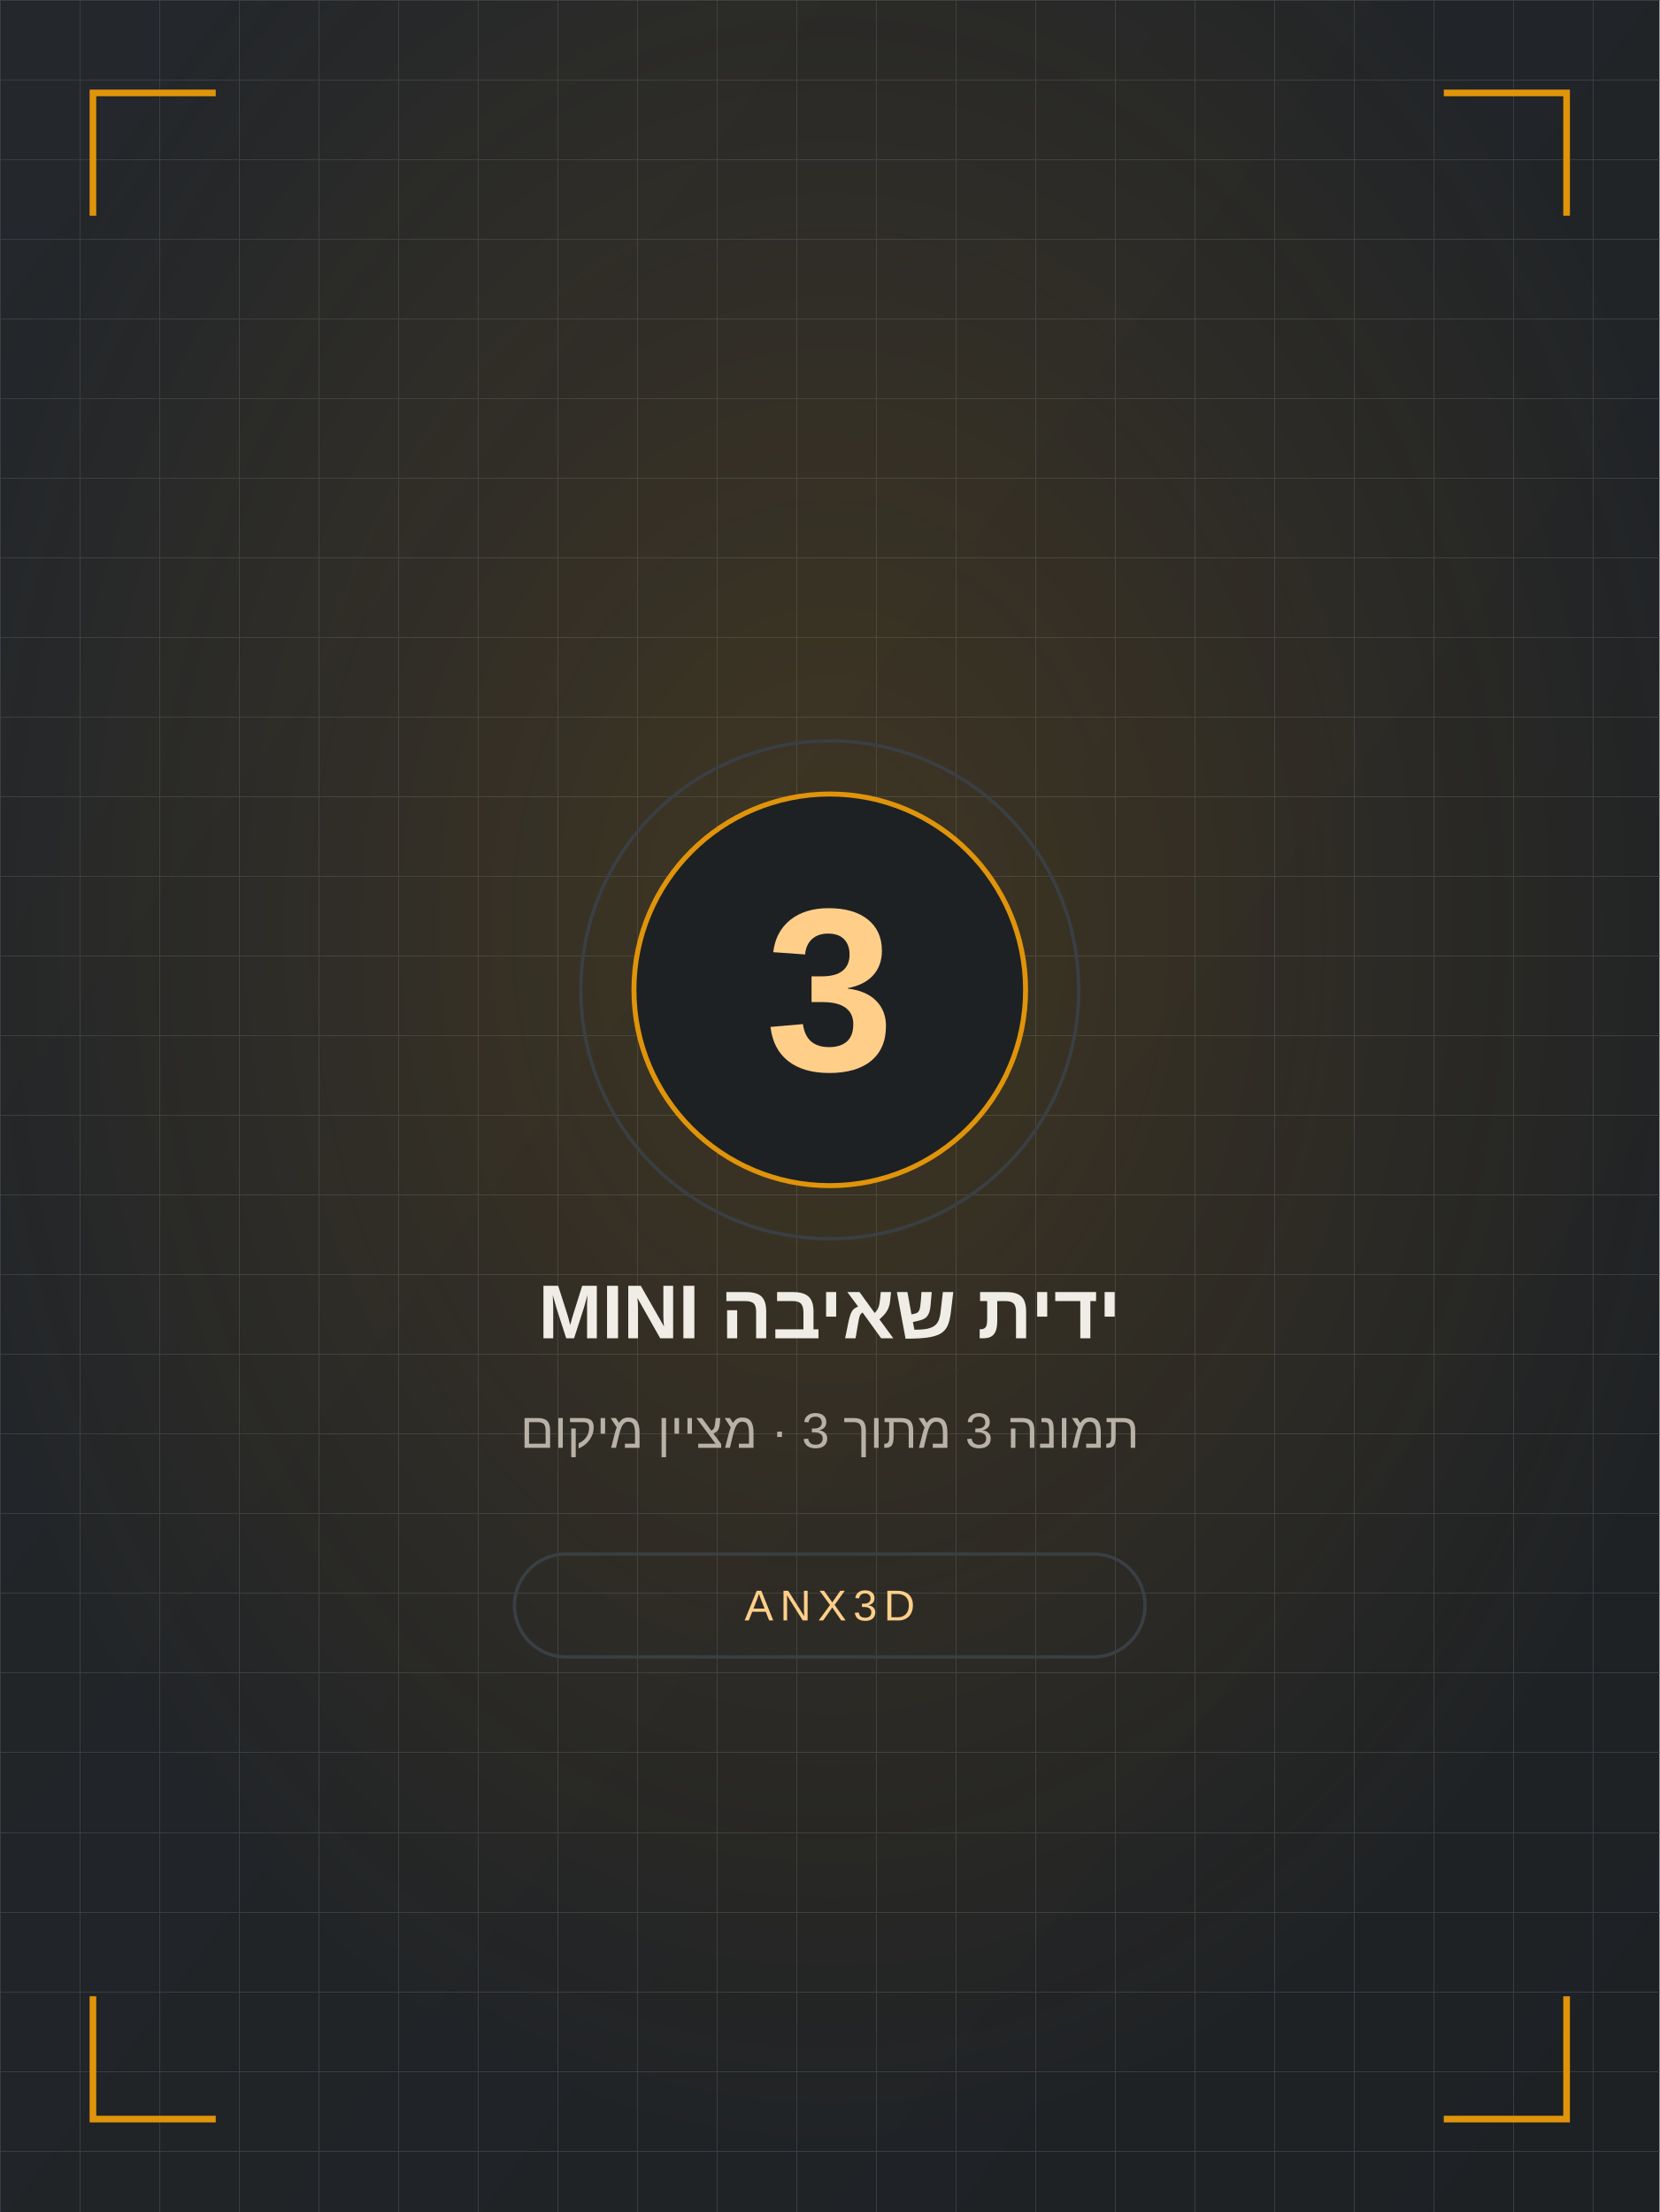
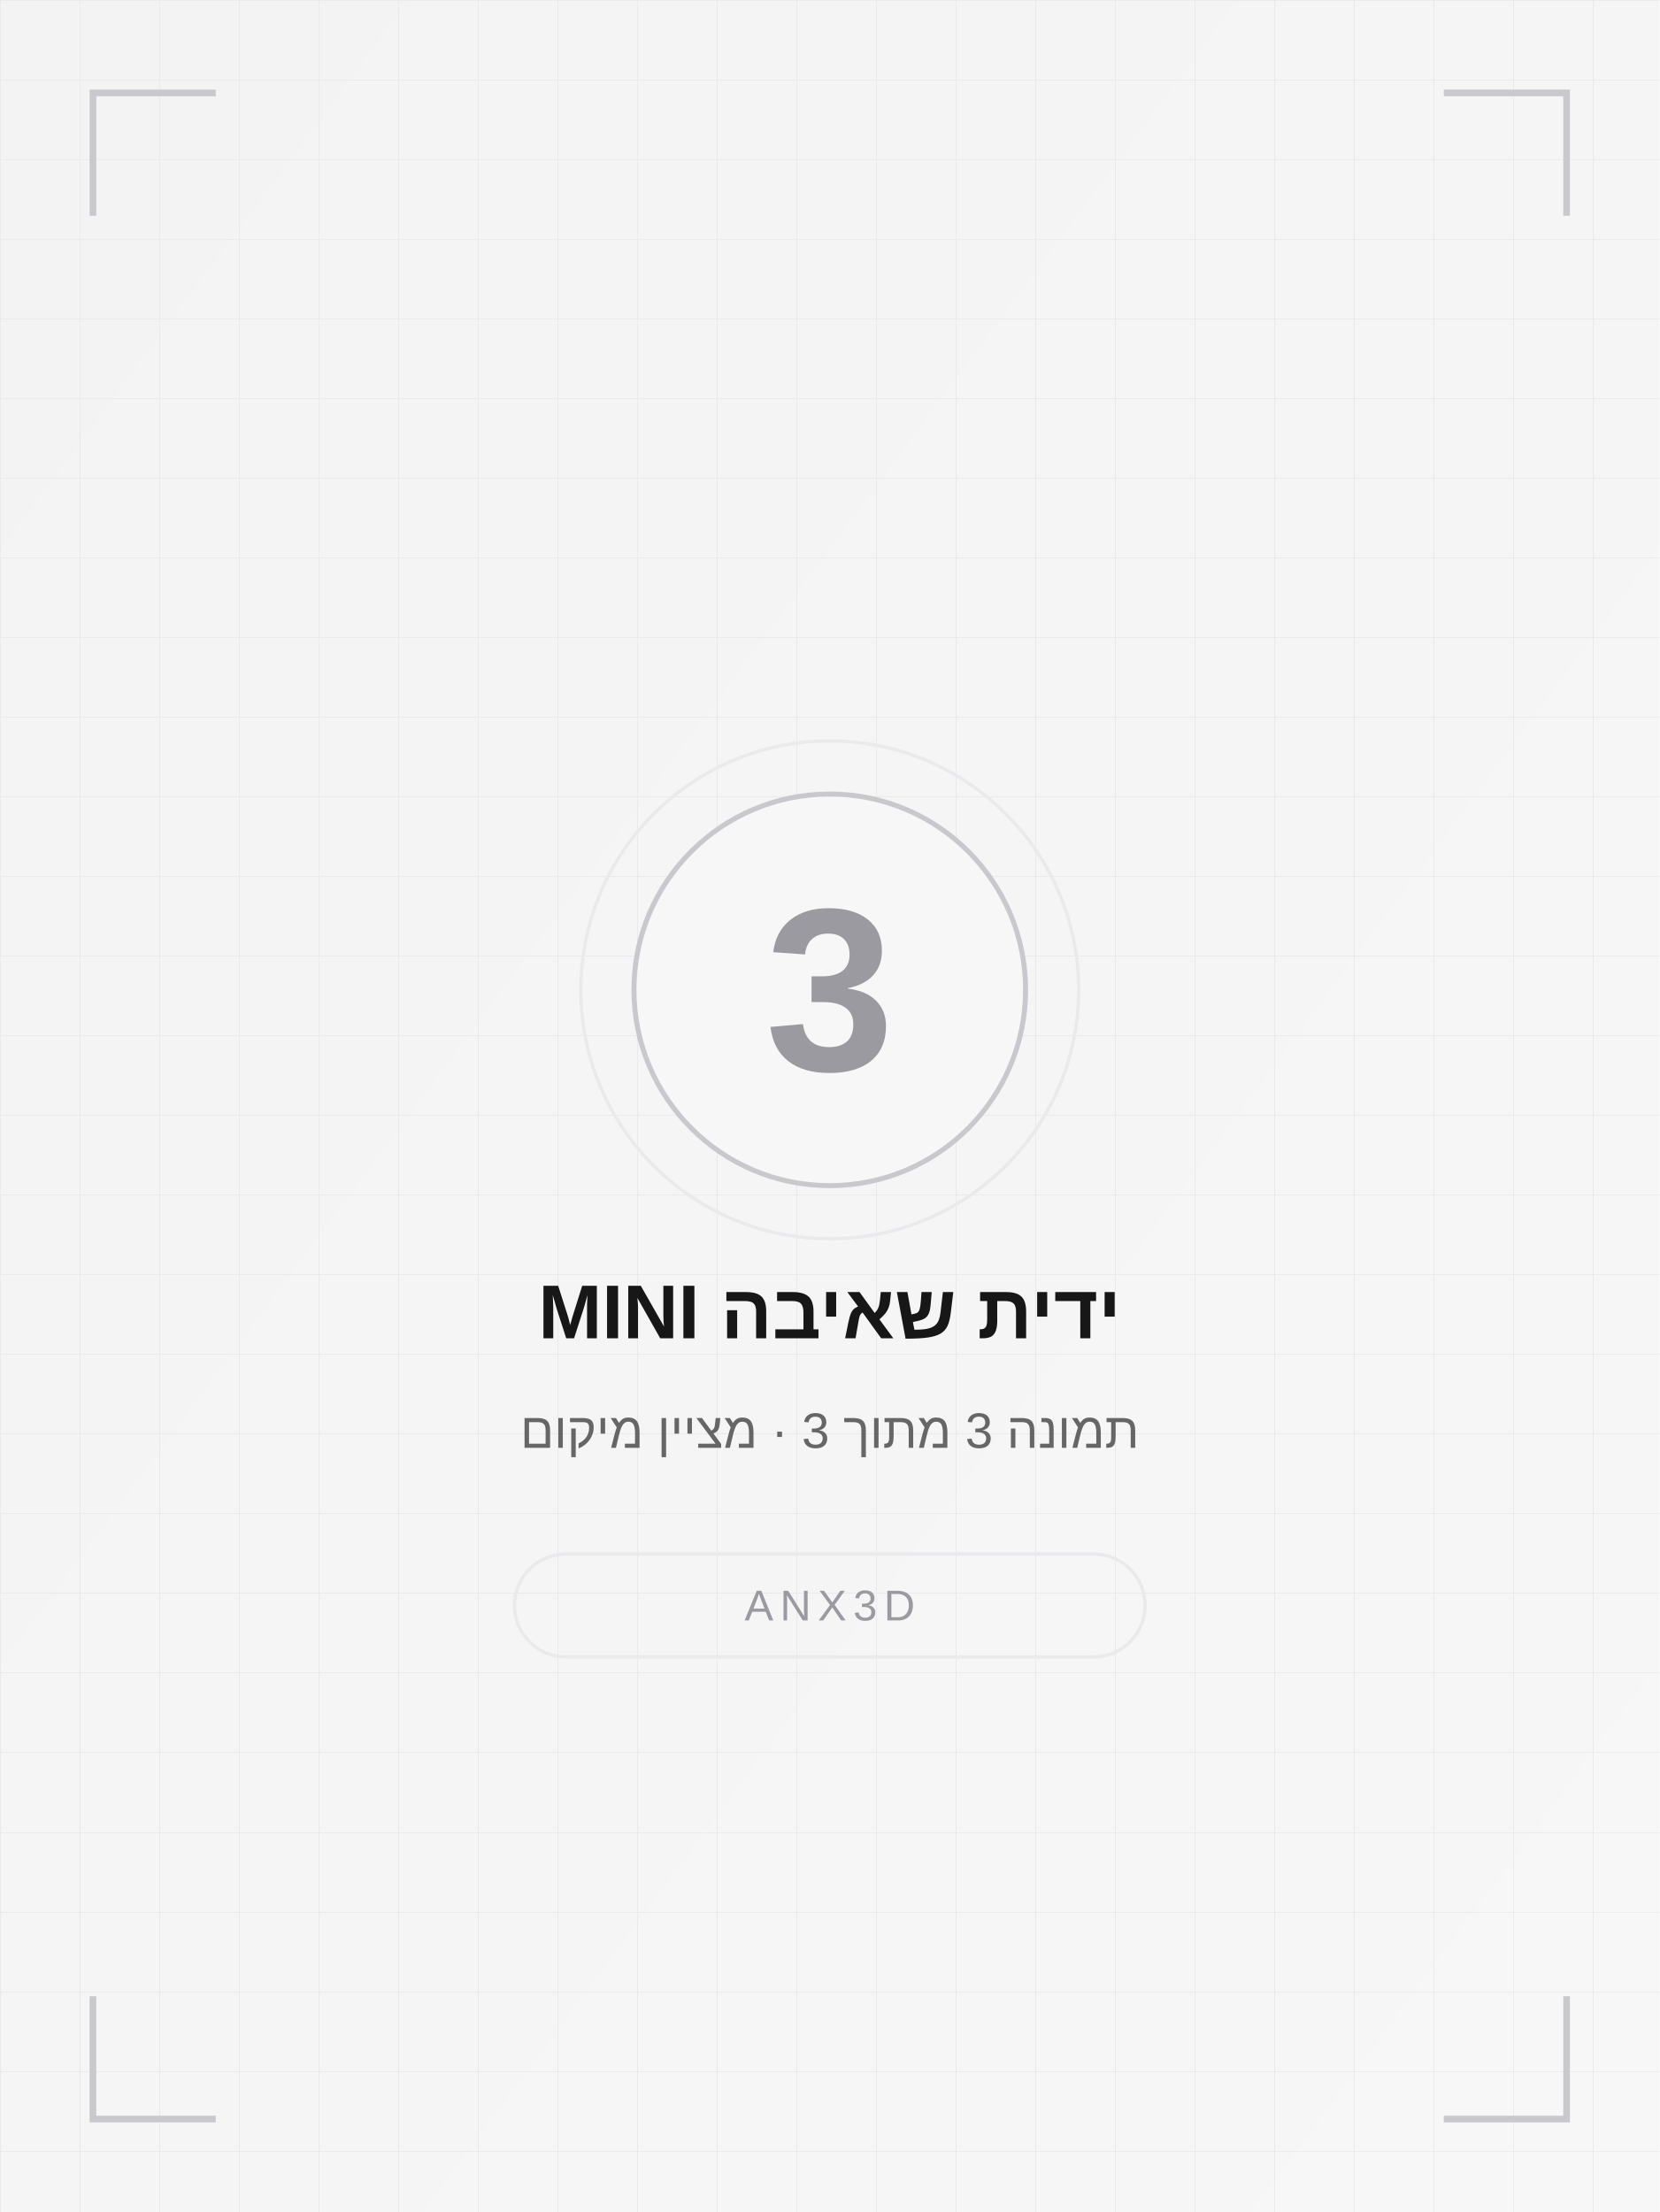
<svg xmlns="http://www.w3.org/2000/svg" width="1000" height="1333" viewBox="0 0 1000 1333" role="img" aria-label="ידית שאיבה MINI — תמונה 3 מתוך 3 (מציין מיקום)">
  <defs>
    <linearGradient id="bg" x1="0" y1="0" x2="1" y2="1">
-       <stop offset="0%" stop-color="#24272b" />
-       <stop offset="100%" stop-color="#1e2124" />
+       <stop offset="0%" stop-color="#f3f3f4" />
+       <stop offset="100%" stop-color="#f7f7f8" />
    </linearGradient>
    <pattern id="grid" width="48" height="48" patternUnits="userSpaceOnUse">
-       <path d="M48 0H0V48" fill="none" stroke="#3a3f44" stroke-width="1" />
+       <path d="M48 0H0V48" fill="none" stroke="#eaeaec" stroke-width="1" />
    </pattern>
    <radialGradient id="glow" cx="50%" cy="42%" r="55%">
-       <stop offset="0%" stop-color="#e0940a" stop-opacity="0.16" />
-       <stop offset="100%" stop-color="#e0940a" stop-opacity="0" />
+       <stop offset="0%" stop-color="#c8c8cd" stop-opacity="0" />
+       <stop offset="100%" stop-color="#c8c8cd" stop-opacity="0" />
    </radialGradient>
  </defs>
  <rect width="1000" height="1333" fill="url(#bg)" />
  <rect width="1000" height="1333" fill="url(#grid)" />
  <rect width="1000" height="1333" fill="url(#glow)" />
-   <path d="M56 128V56h72" fill="none" stroke="#e0940a" stroke-width="4" stroke-linecap="square" />
-   <path d="M872 56h72v72" fill="none" stroke="#e0940a" stroke-width="4" stroke-linecap="square" />
-   <path d="M944 1205v72h-72" fill="none" stroke="#e0940a" stroke-width="4" stroke-linecap="square" />
-   <path d="M128 1277H56v-72" fill="none" stroke="#e0940a" stroke-width="4" stroke-linecap="square" />
-   <circle cx="500" cy="596.5" r="150" fill="none" stroke="#3a3f44" stroke-width="2" />
-   <circle cx="500" cy="596.5" r="118" fill="#1e2124" stroke="#e0940a" stroke-width="3" />
-   <text x="500" y="596.5" text-anchor="middle" dominant-baseline="central" font-family="Heebo, Arial, sans-serif" font-size="140" font-weight="700" fill="#ffcf8a">3</text>
-   <text x="500" y="806.5" text-anchor="middle" direction="rtl" font-family="Heebo, Arial, sans-serif" font-size="46" font-weight="700" fill="#f0ede6">ידית שאיבה MINI</text>
-   <text x="500" y="872.5" text-anchor="middle" direction="rtl" font-family="Heebo, Arial, sans-serif" font-size="30" fill="#b8b2a6">תמונה 3 מתוך 3 · מציין מיקום</text>
-   <rect x="310" y="936.5" width="380" height="62" rx="31" fill="none" stroke="#3a3f44" stroke-width="2" />
-   <text x="500" y="967.5" text-anchor="middle" dominant-baseline="central" font-family="Heebo, Arial, sans-serif" font-size="26" letter-spacing="4" fill="#ffcf8a">ANX3D</text>
+   <path d="M56 128V56h72" fill="none" stroke="#c8c8cd" stroke-width="4" stroke-linecap="square" />
+   <path d="M872 56h72v72" fill="none" stroke="#c8c8cd" stroke-width="4" stroke-linecap="square" />
+   <path d="M944 1205v72h-72" fill="none" stroke="#c8c8cd" stroke-width="4" stroke-linecap="square" />
+   <path d="M128 1277H56v-72" fill="none" stroke="#c8c8cd" stroke-width="4" stroke-linecap="square" />
+   <circle cx="500" cy="596.5" r="150" fill="none" stroke="#eaeaec" stroke-width="2" />
+   <circle cx="500" cy="596.5" r="118" fill="#f7f7f8" stroke="#c8c8cd" stroke-width="3" />
+   <text x="500" y="596.5" text-anchor="middle" dominant-baseline="central" font-family="Heebo, Arial, sans-serif" font-size="140" font-weight="700" fill="#9a9aa0">3</text>
+   <text x="500" y="806.5" text-anchor="middle" direction="rtl" font-family="Heebo, Arial, sans-serif" font-size="46" font-weight="700" fill="#171717">ידית שאיבה MINI</text>
+   <text x="500" y="872.5" text-anchor="middle" direction="rtl" font-family="Heebo, Arial, sans-serif" font-size="30" fill="#666666">תמונה 3 מתוך 3 · מציין מיקום</text>
+   <rect x="310" y="936.5" width="380" height="62" rx="31" fill="none" stroke="#eaeaec" stroke-width="2" />
+   <text x="500" y="967.5" text-anchor="middle" dominant-baseline="central" font-family="Heebo, Arial, sans-serif" font-size="26" letter-spacing="4" fill="#9a9aa0">ANX3D</text>
</svg>
